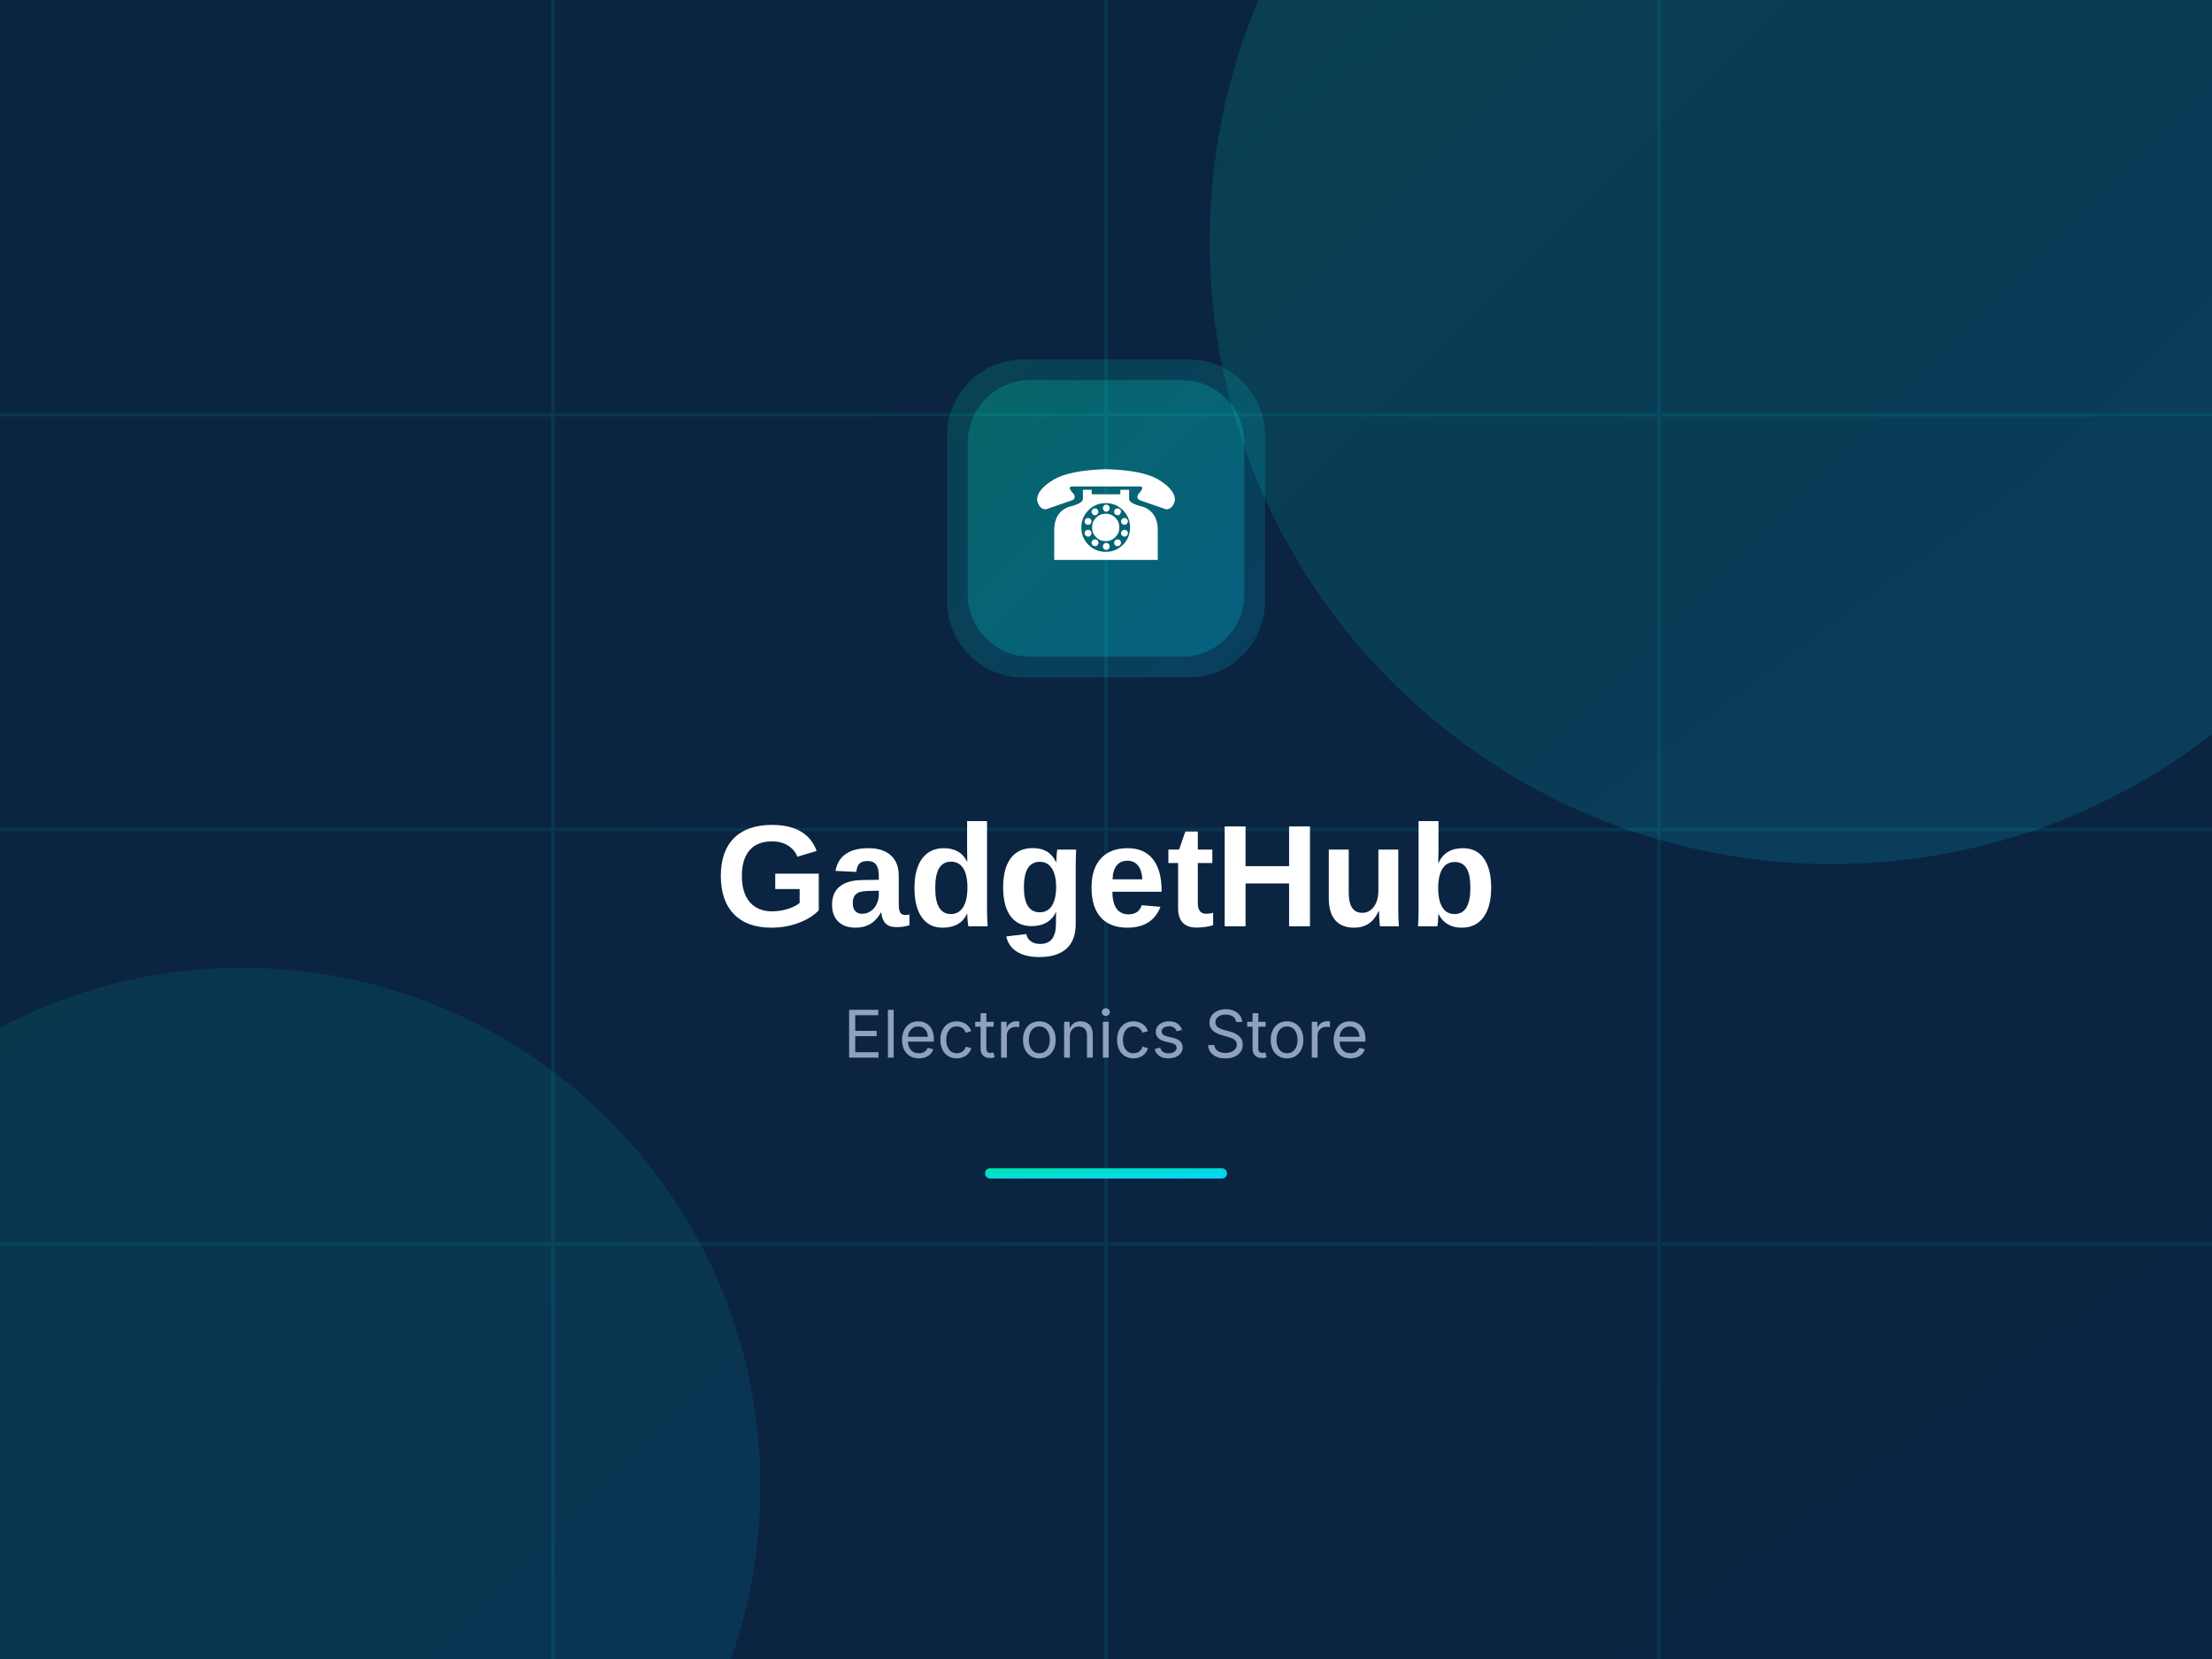
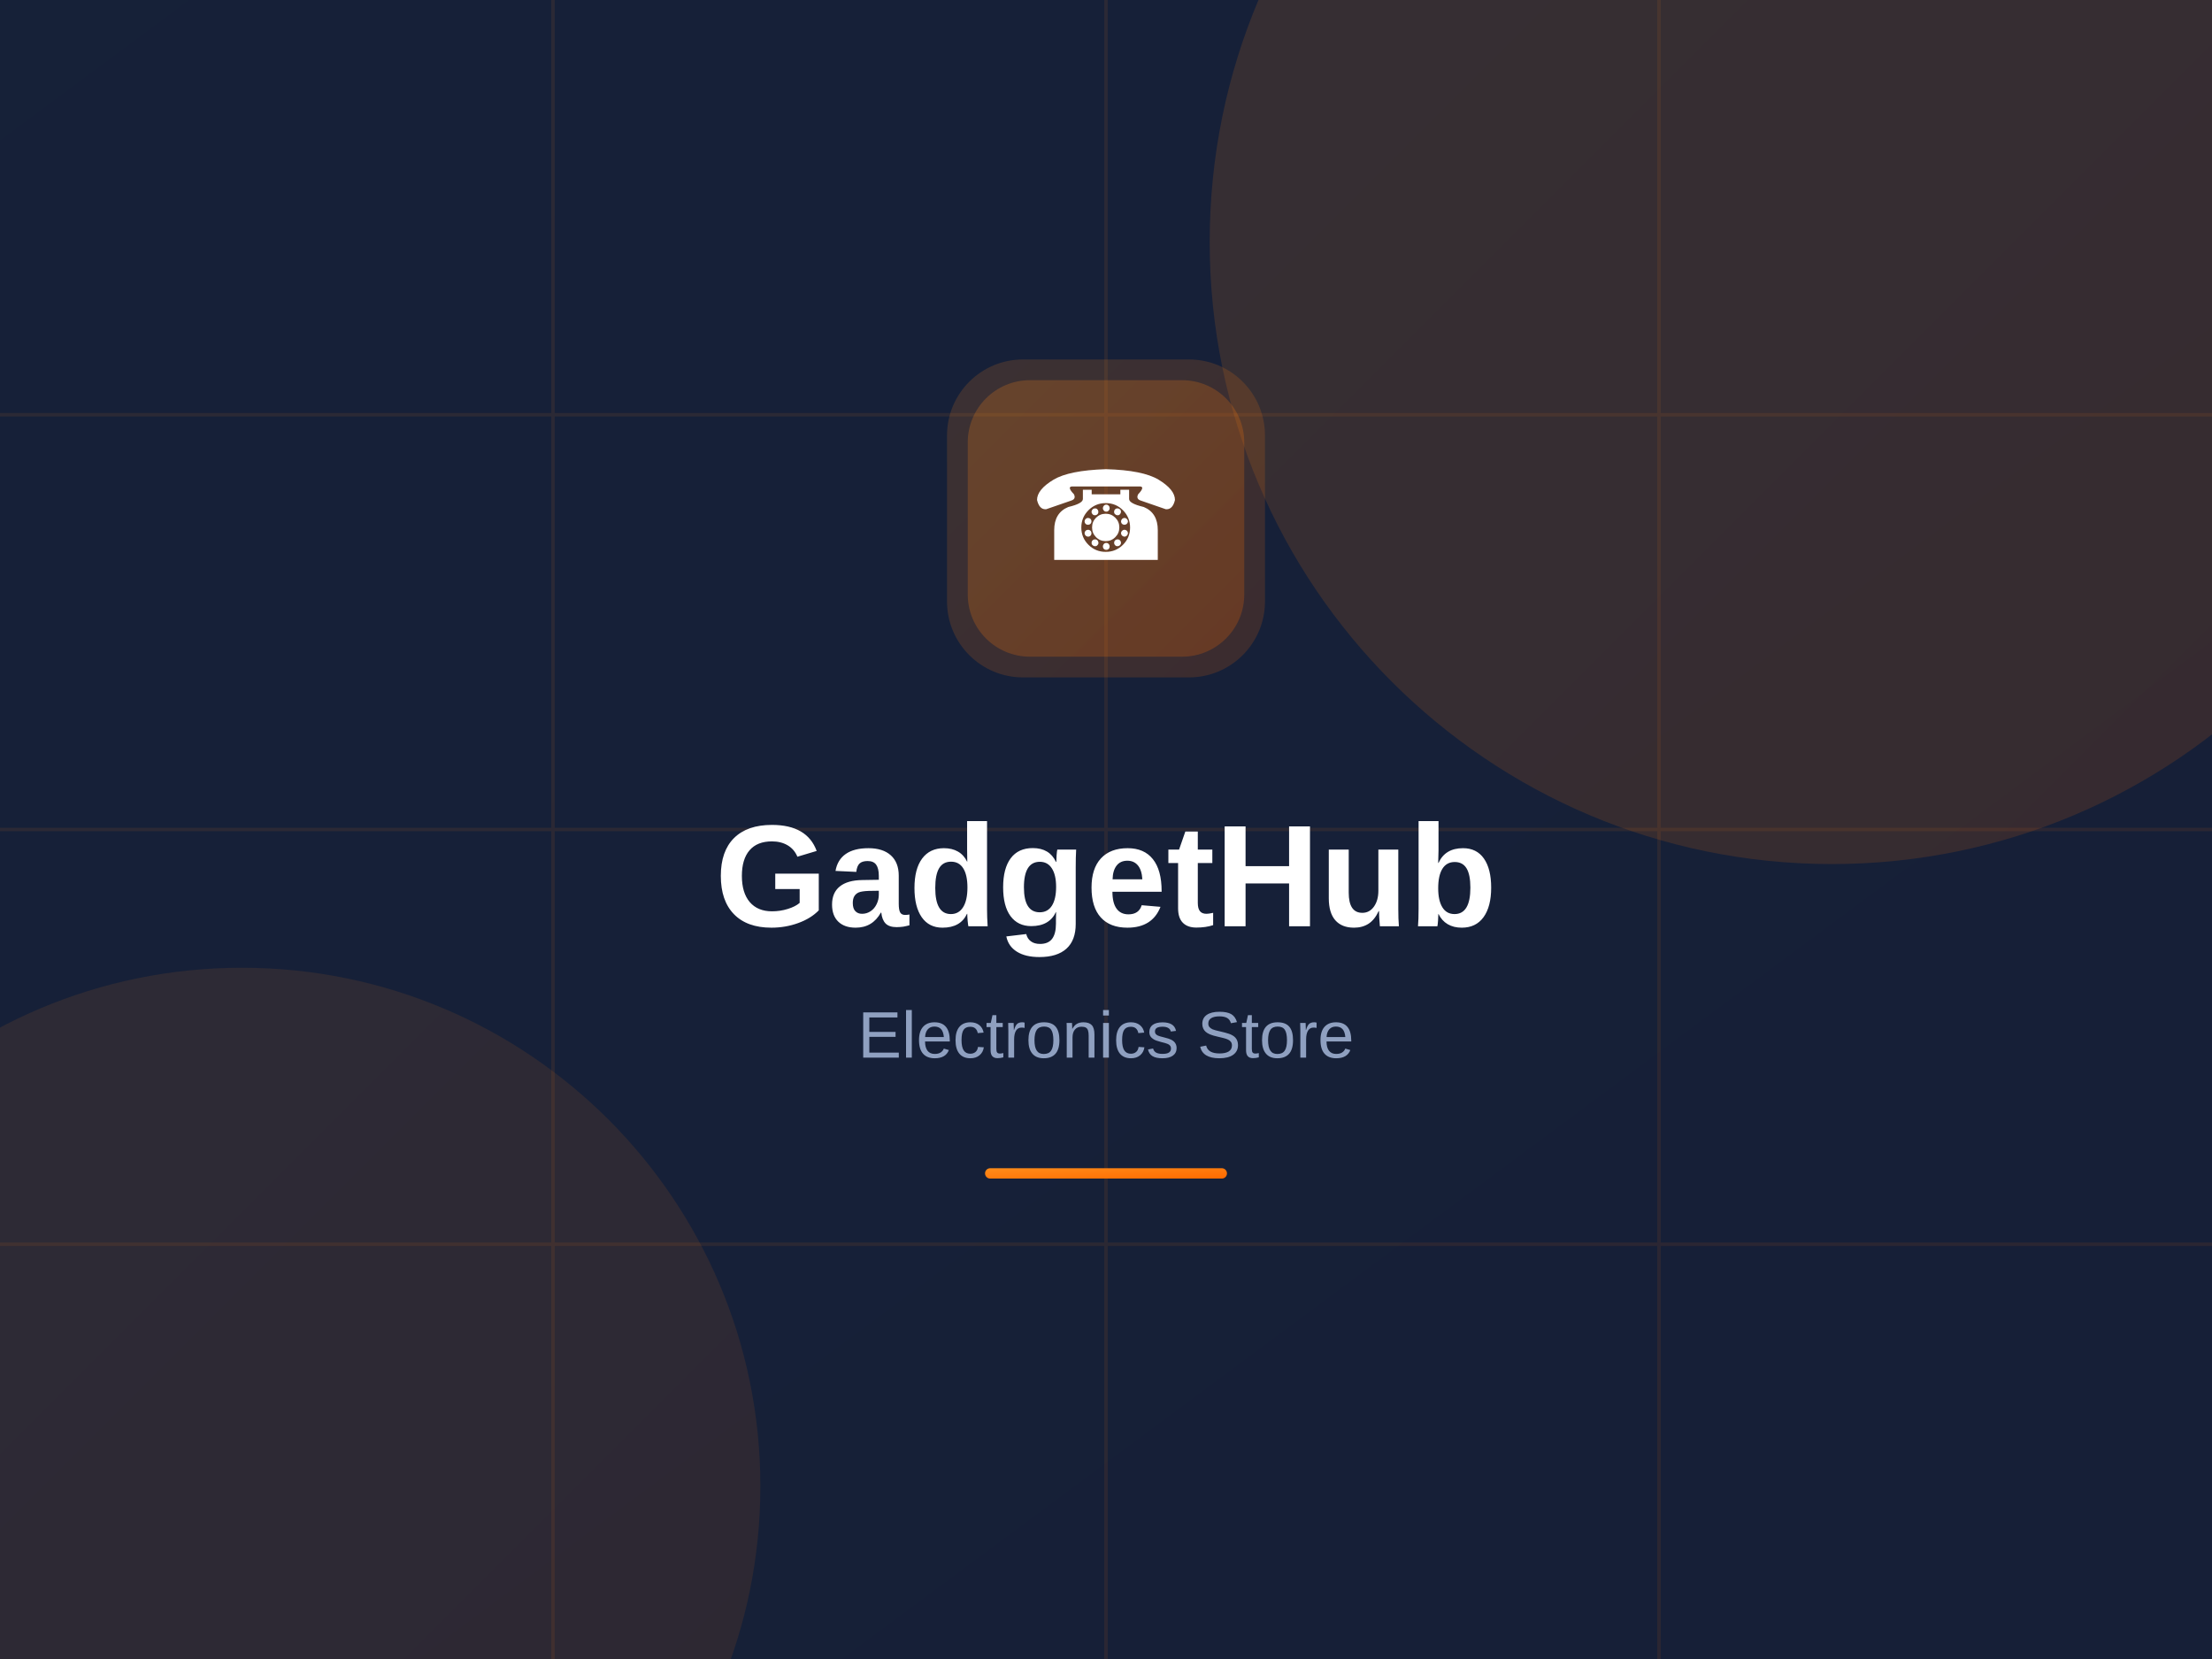
<svg xmlns="http://www.w3.org/2000/svg" width="640" height="480" viewBox="0 0 640 480" role="img" aria-label="GadgetHub">
  <defs>
    <linearGradient id="g" x1="0" y1="0" x2="1" y2="1">
-       <stop offset="0" stop-color="#00e5b0" />
-       <stop offset="1" stop-color="#00d4ff" />
+       <stop offset="0" stop-color="#ff8c1a" />
+       <stop offset="1" stop-color="#ff6a00" />
    </linearGradient>
  </defs>
  <rect width="640" height="480" fill="#0b1b3a" />
  <rect width="640" height="480" fill="url(#g)" opacity="0.05" />
  <g opacity="0.09" fill="none" stroke="url(#g)" stroke-width="1">
    <path d="M0 120h640M0 240h640M0 360h640M160 0v480M320 0v480M480 0v480" />
  </g>
  <circle cx="530" cy="70" r="180" fill="url(#g)" opacity="0.14" />
  <circle cx="70" cy="430" r="150" fill="url(#g)" opacity="0.1" />
  <g transform="translate(320 150)">
    <rect x="-46" y="-46" width="92" height="92" rx="22" fill="url(#g)" opacity="0.16" />
    <rect x="-40" y="-40" width="80" height="80" rx="18" fill="url(#g)" opacity="0.22" />
-     <text x="0" y="12" text-anchor="middle" font-family="Sora, Arial, sans-serif" font-size="36" fill="#ffffff">☎</text>
+     <text x="0" y="12" text-anchor="middle" font-family="Poppins, Arial, sans-serif" font-size="36" fill="#ffffff">☎</text>
  </g>
-   <text x="320" y="268" text-anchor="middle" font-family="Sora, Arial, sans-serif" font-size="42" font-weight="700" fill="#ffffff">GadgetHub</text>
-   <text x="320" y="306" text-anchor="middle" font-family="Inter, Arial, sans-serif" font-size="19" fill="#8fa0c0">Electronics Store</text>
+   <text x="320" y="268" text-anchor="middle" font-family="Poppins, Arial, sans-serif" font-size="42" font-weight="700" fill="#ffffff">GadgetHub</text>
+   <text x="320" y="306" text-anchor="middle" font-family="Poppins, Arial, sans-serif" font-size="19" fill="#8fa0c0">Electronics Store</text>
  <rect x="285" y="338" width="70" height="3" rx="1.5" fill="url(#g)" />
</svg>
